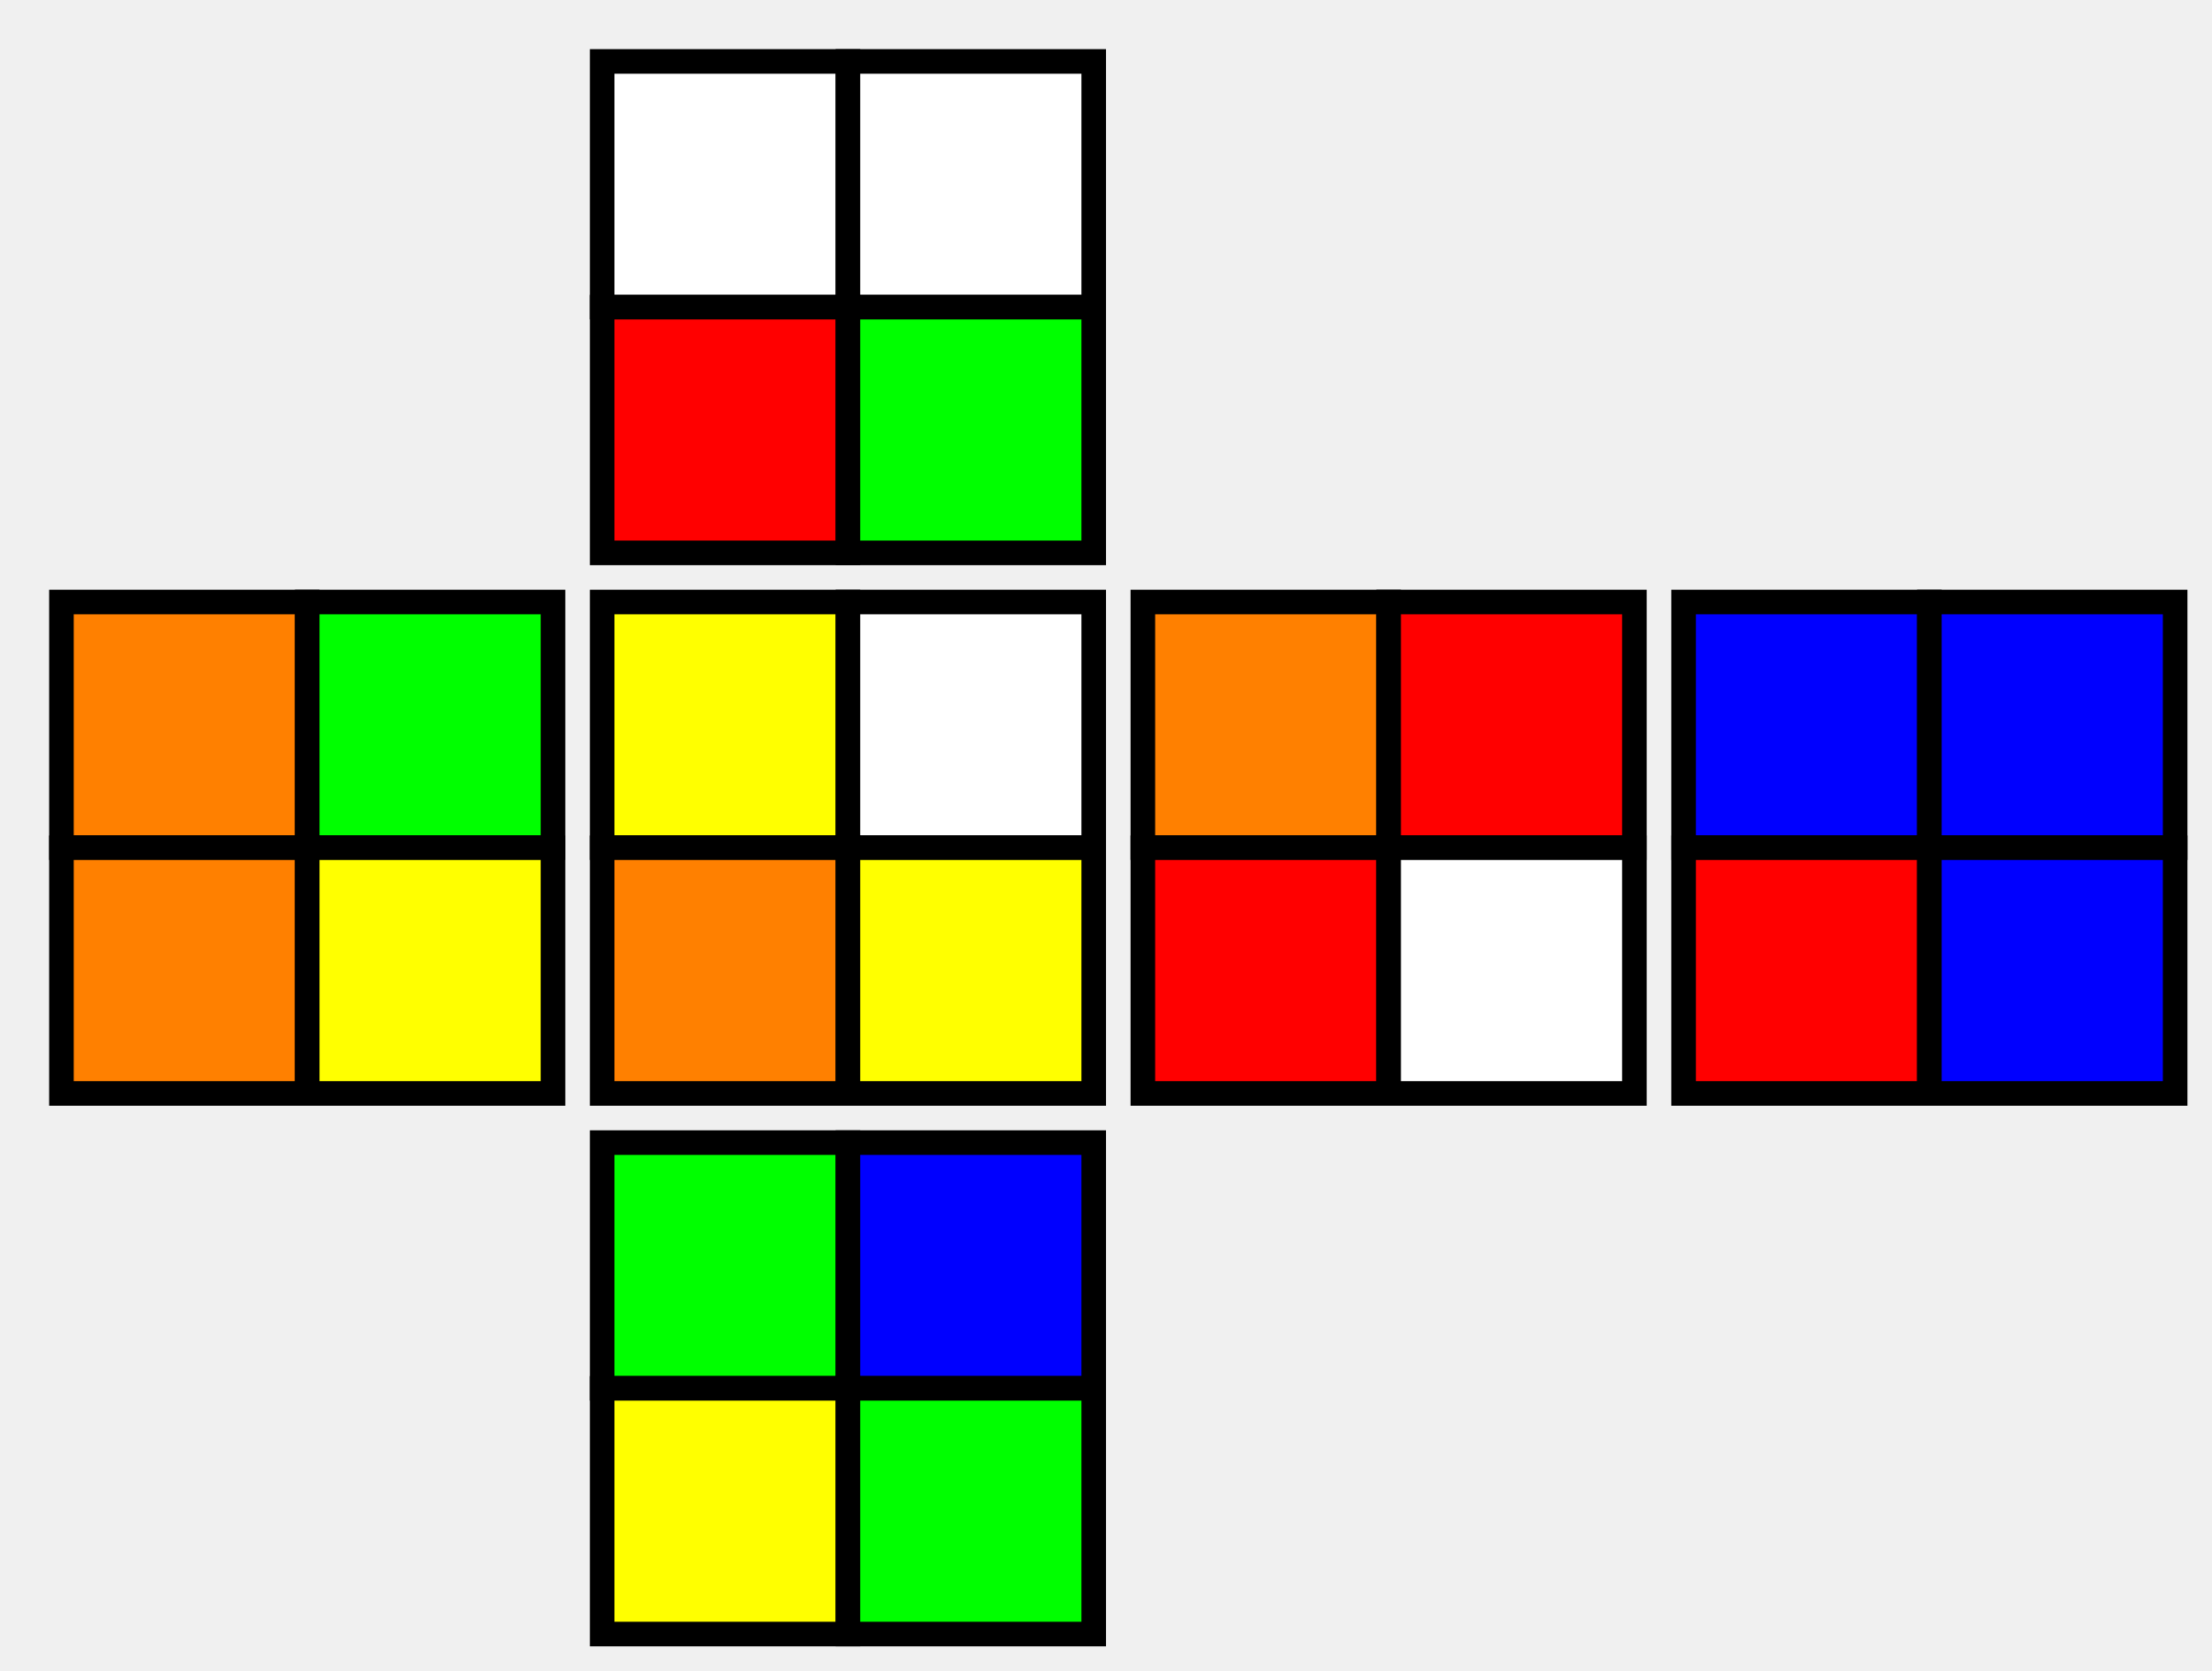
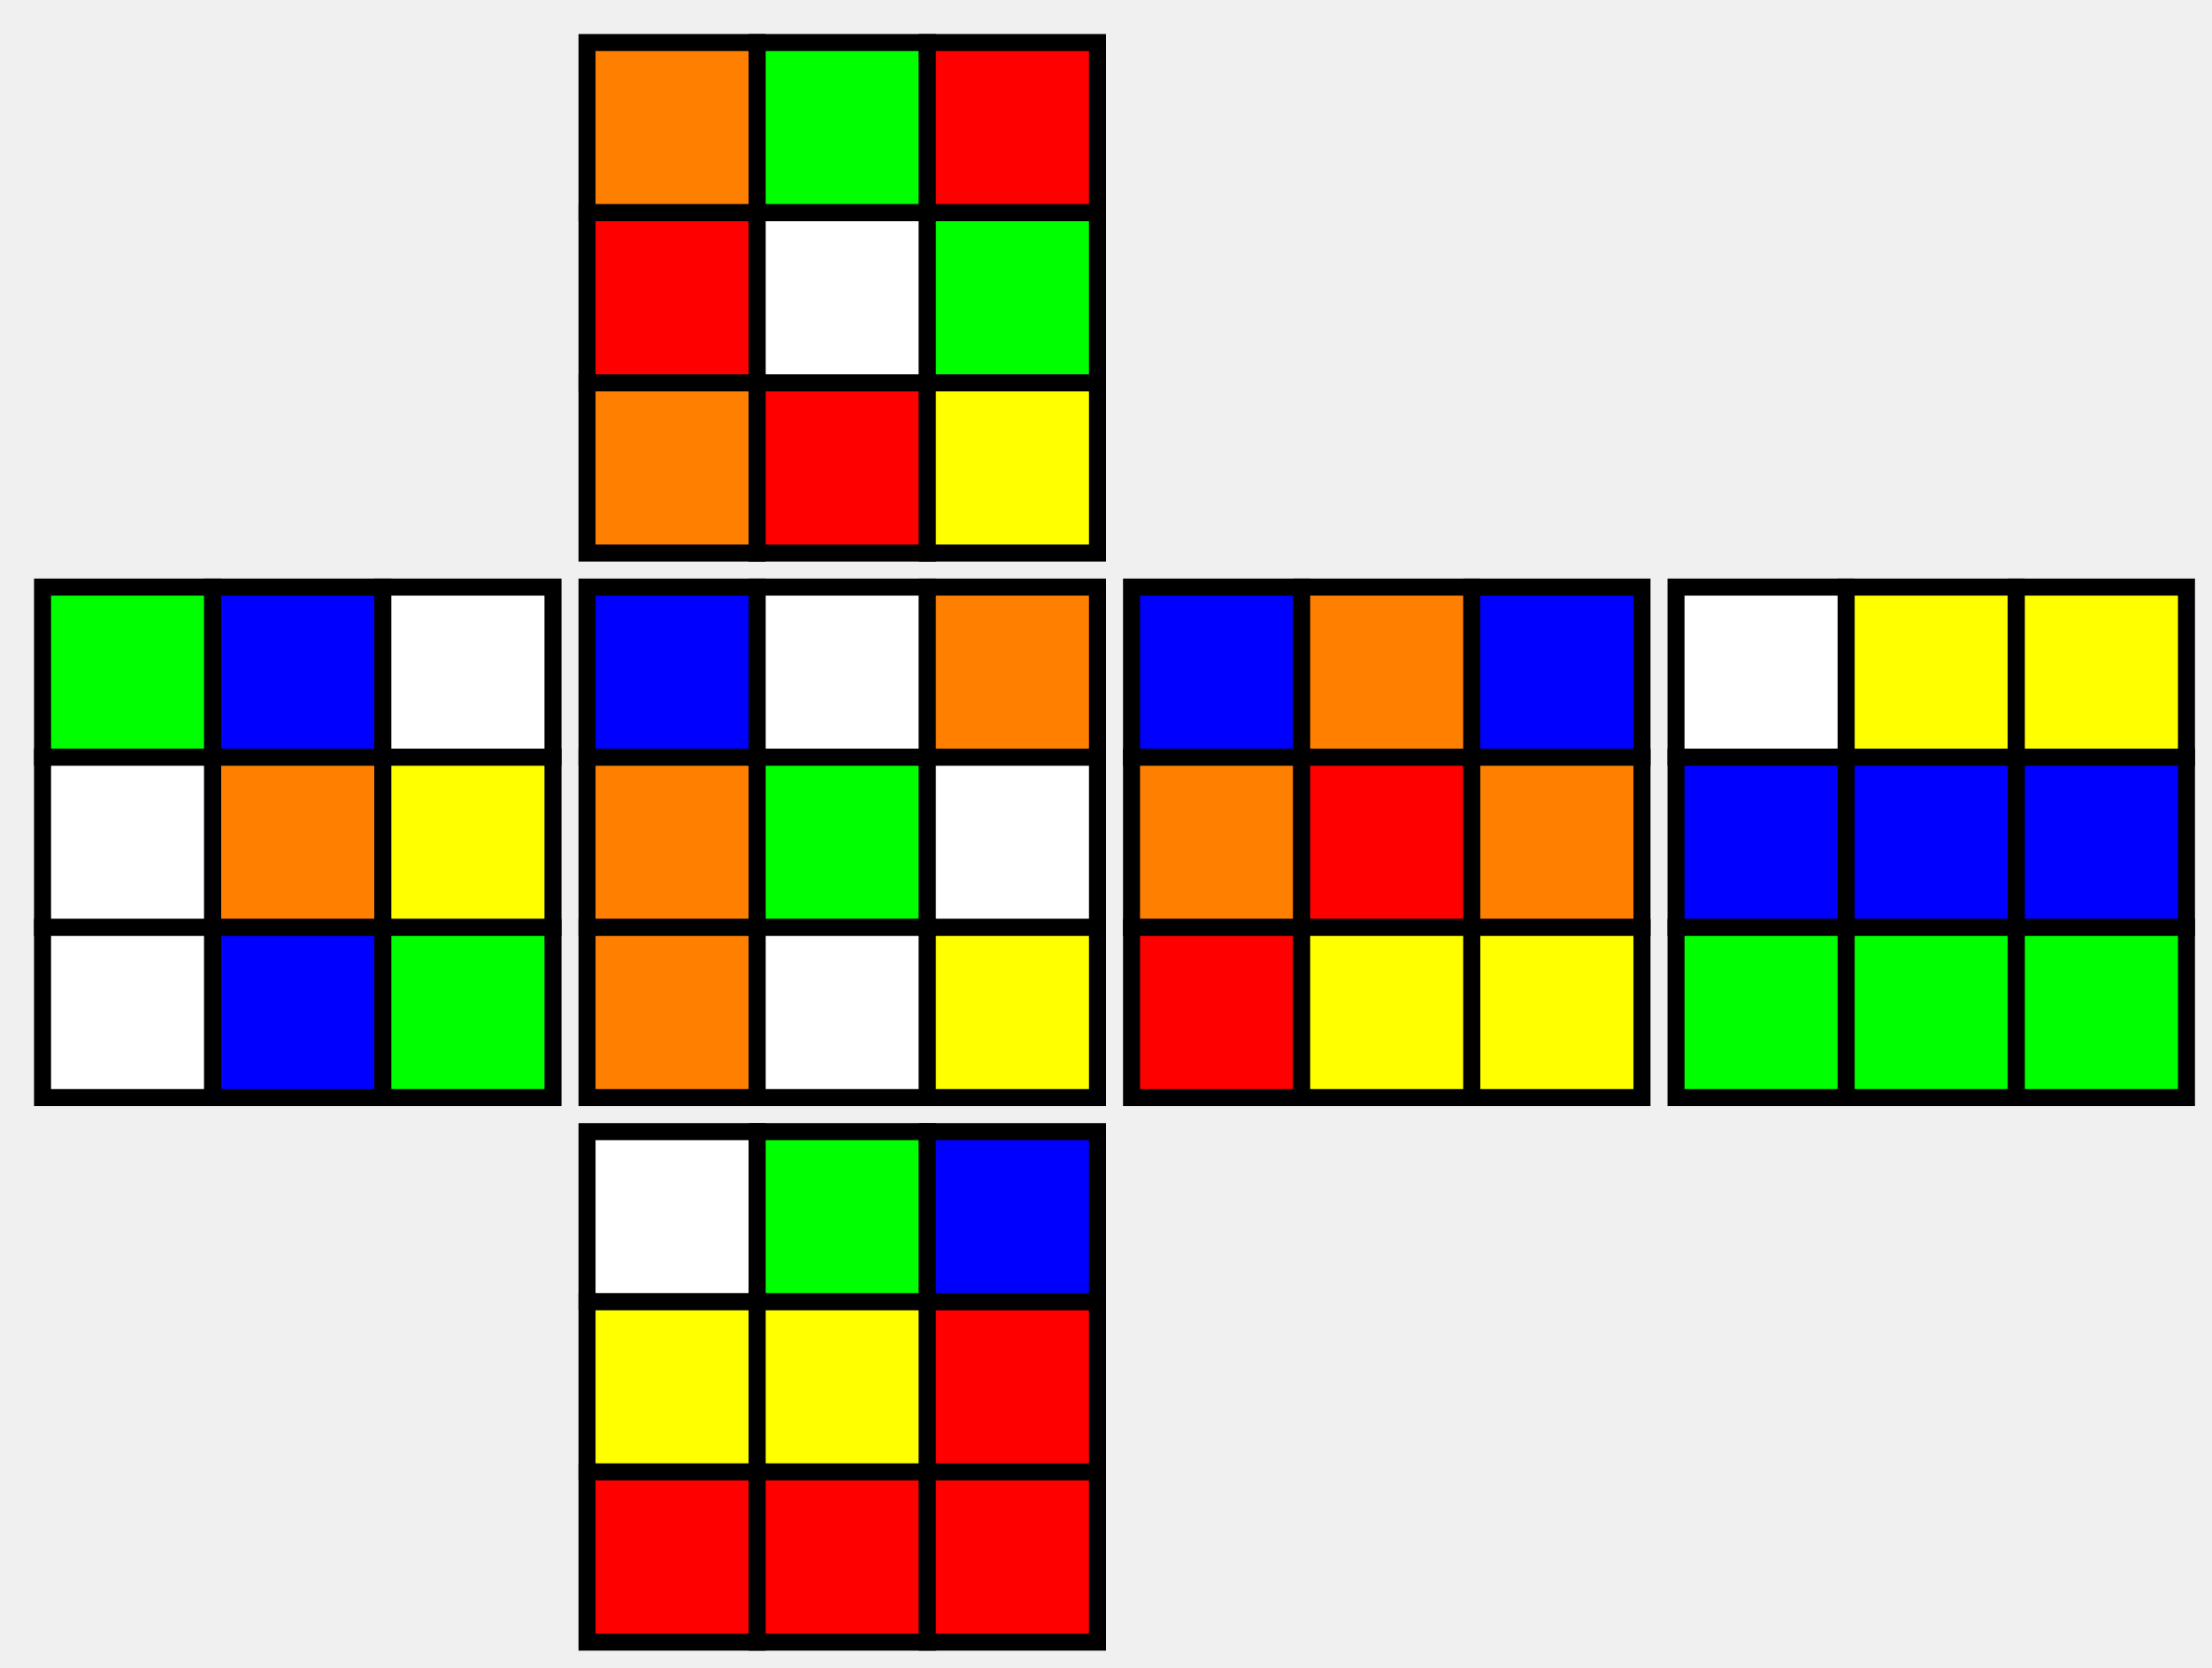
- <svg xmlns="http://www.w3.org/2000/svg" viewBox="0 0 90 68" width="90px" version="1.1" height="68px">
+ <svg xmlns="http://www.w3.org/2000/svg" viewBox="0 0 130 98" width="130px" version="1.1" height="98px">
  <g transform="matrix(1.0,0.0,0.0,1.0,0.5,0.5)">
-     <rect x="2.0" width="10.0" y="24.0" fill="#ff8000" stroke="#000000" height="10.0">
+     <rect x="2.0" width="10.0" y="34.0" fill="#00ff00" stroke="#000000" height="10.0">
		</rect>
-     <rect x="12.0" width="10.0" y="24.0" fill="#00ff00" stroke="#000000" height="10.0">
+     <rect x="12.0" width="10.0" y="34.0" fill="#0000ff" stroke="#000000" height="10.0">
		</rect>
-     <rect x="2.0" width="10.0" y="34.0" fill="#ff8000" stroke="#000000" height="10.0">
+     <rect x="22.0" width="10.0" y="34.0" fill="#ffffff" stroke="#000000" height="10.0">
		</rect>
-     <rect x="12.0" width="10.0" y="34.0" fill="#ffff00" stroke="#000000" height="10.0">
+     <rect x="2.0" width="10.0" y="44.0" fill="#ffffff" stroke="#000000" height="10.0">
		</rect>
-     <rect x="24.0" width="10.0" y="46.0" fill="#00ff00" stroke="#000000" height="10.0">
+     <rect x="12.0" width="10.0" y="44.0" fill="#ff8000" stroke="#000000" height="10.0">
		</rect>
-     <rect x="34.0" width="10.0" y="46.0" fill="#0000ff" stroke="#000000" height="10.0">
+     <rect x="22.0" width="10.0" y="44.0" fill="#ffff00" stroke="#000000" height="10.0">
		</rect>
-     <rect x="24.0" width="10.0" y="56.0" fill="#ffff00" stroke="#000000" height="10.0">
+     <rect x="2.0" width="10.0" y="54.0" fill="#ffffff" stroke="#000000" height="10.0">
		</rect>
-     <rect x="34.0" width="10.0" y="56.0" fill="#00ff00" stroke="#000000" height="10.0">
+     <rect x="12.0" width="10.0" y="54.0" fill="#0000ff" stroke="#000000" height="10.0">
		</rect>
-     <rect x="68.0" width="10.0" y="24.0" fill="#0000ff" stroke="#000000" height="10.0">
+     <rect x="22.0" width="10.0" y="54.0" fill="#00ff00" stroke="#000000" height="10.0">
		</rect>
-     <rect x="78.0" width="10.0" y="24.0" fill="#0000ff" stroke="#000000" height="10.0">
+     <rect x="34.0" width="10.0" y="66.0" fill="#ffffff" stroke="#000000" height="10.0">
		</rect>
-     <rect x="68.0" width="10.0" y="34.0" fill="#ff0000" stroke="#000000" height="10.0">
+     <rect x="44.0" width="10.0" y="66.0" fill="#00ff00" stroke="#000000" height="10.0">
		</rect>
-     <rect x="78.0" width="10.0" y="34.0" fill="#0000ff" stroke="#000000" height="10.0">
+     <rect x="54.0" width="10.0" y="66.0" fill="#0000ff" stroke="#000000" height="10.0">
		</rect>
-     <rect x="46.0" width="10.0" y="24.0" fill="#ff8000" stroke="#000000" height="10.0">
+     <rect x="34.0" width="10.0" y="76.0" fill="#ffff00" stroke="#000000" height="10.0">
		</rect>
-     <rect x="56.0" width="10.0" y="24.0" fill="#ff0000" stroke="#000000" height="10.0">
+     <rect x="44.0" width="10.0" y="76.0" fill="#ffff00" stroke="#000000" height="10.0">
		</rect>
-     <rect x="46.0" width="10.0" y="34.0" fill="#ff0000" stroke="#000000" height="10.0">
+     <rect x="54.0" width="10.0" y="76.0" fill="#ff0000" stroke="#000000" height="10.0">
		</rect>
-     <rect x="56.0" width="10.0" y="34.0" fill="#ffffff" stroke="#000000" height="10.0">
+     <rect x="34.0" width="10.0" y="86.0" fill="#ff0000" stroke="#000000" height="10.0">
		</rect>
-     <rect x="24.0" width="10.0" y="2.0" fill="#ffffff" stroke="#000000" height="10.0">
+     <rect x="44.0" width="10.0" y="86.0" fill="#ff0000" stroke="#000000" height="10.0">
		</rect>
-     <rect x="34.0" width="10.0" y="2.0" fill="#ffffff" stroke="#000000" height="10.0">
+     <rect x="54.0" width="10.0" y="86.0" fill="#ff0000" stroke="#000000" height="10.0">
		</rect>
-     <rect x="24.0" width="10.0" y="12.0" fill="#ff0000" stroke="#000000" height="10.0">
+     <rect x="98.0" width="10.0" y="34.0" fill="#ffffff" stroke="#000000" height="10.0">
		</rect>
-     <rect x="34.0" width="10.0" y="12.0" fill="#00ff00" stroke="#000000" height="10.0">
+     <rect x="108.0" width="10.0" y="34.0" fill="#ffff00" stroke="#000000" height="10.0">
		</rect>
-     <rect x="24.0" width="10.0" y="24.0" fill="#ffff00" stroke="#000000" height="10.0">
+     <rect x="118.0" width="10.0" y="34.0" fill="#ffff00" stroke="#000000" height="10.0">
		</rect>
-     <rect x="34.0" width="10.0" y="24.0" fill="#ffffff" stroke="#000000" height="10.0">
+     <rect x="98.0" width="10.0" y="44.0" fill="#0000ff" stroke="#000000" height="10.0">
		</rect>
-     <rect x="24.0" width="10.0" y="34.0" fill="#ff8000" stroke="#000000" height="10.0">
+     <rect x="108.0" width="10.0" y="44.0" fill="#0000ff" stroke="#000000" height="10.0">
		</rect>
-     <rect x="34.0" width="10.0" y="34.0" fill="#ffff00" stroke="#000000" height="10.0">
+     <rect x="118.0" width="10.0" y="44.0" fill="#0000ff" stroke="#000000" height="10.0">
+ 		</rect>
+     <rect x="98.0" width="10.0" y="54.0" fill="#00ff00" stroke="#000000" height="10.0">
+ 		</rect>
+     <rect x="108.0" width="10.0" y="54.0" fill="#00ff00" stroke="#000000" height="10.0">
+ 		</rect>
+     <rect x="118.0" width="10.0" y="54.0" fill="#00ff00" stroke="#000000" height="10.0">
+ 		</rect>
+     <rect x="66.0" width="10.0" y="34.0" fill="#0000ff" stroke="#000000" height="10.0">
+ 		</rect>
+     <rect x="76.0" width="10.0" y="34.0" fill="#ff8000" stroke="#000000" height="10.0">
+ 		</rect>
+     <rect x="86.0" width="10.0" y="34.0" fill="#0000ff" stroke="#000000" height="10.0">
+ 		</rect>
+     <rect x="66.0" width="10.0" y="44.0" fill="#ff8000" stroke="#000000" height="10.0">
+ 		</rect>
+     <rect x="76.0" width="10.0" y="44.0" fill="#ff0000" stroke="#000000" height="10.0">
+ 		</rect>
+     <rect x="86.0" width="10.0" y="44.0" fill="#ff8000" stroke="#000000" height="10.0">
+ 		</rect>
+     <rect x="66.0" width="10.0" y="54.0" fill="#ff0000" stroke="#000000" height="10.0">
+ 		</rect>
+     <rect x="76.0" width="10.0" y="54.0" fill="#ffff00" stroke="#000000" height="10.0">
+ 		</rect>
+     <rect x="86.0" width="10.0" y="54.0" fill="#ffff00" stroke="#000000" height="10.0">
+ 		</rect>
+     <rect x="34.0" width="10.0" y="2.0" fill="#ff8000" stroke="#000000" height="10.0">
+ 		</rect>
+     <rect x="44.0" width="10.0" y="2.0" fill="#00ff00" stroke="#000000" height="10.0">
+ 		</rect>
+     <rect x="54.0" width="10.0" y="2.0" fill="#ff0000" stroke="#000000" height="10.0">
+ 		</rect>
+     <rect x="34.0" width="10.0" y="12.0" fill="#ff0000" stroke="#000000" height="10.0">
+ 		</rect>
+     <rect x="44.0" width="10.0" y="12.0" fill="#ffffff" stroke="#000000" height="10.0">
+ 		</rect>
+     <rect x="54.0" width="10.0" y="12.0" fill="#00ff00" stroke="#000000" height="10.0">
+ 		</rect>
+     <rect x="34.0" width="10.0" y="22.0" fill="#ff8000" stroke="#000000" height="10.0">
+ 		</rect>
+     <rect x="44.0" width="10.0" y="22.0" fill="#ff0000" stroke="#000000" height="10.0">
+ 		</rect>
+     <rect x="54.0" width="10.0" y="22.0" fill="#ffff00" stroke="#000000" height="10.0">
+ 		</rect>
+     <rect x="34.0" width="10.0" y="34.0" fill="#0000ff" stroke="#000000" height="10.0">
+ 		</rect>
+     <rect x="44.0" width="10.0" y="34.0" fill="#ffffff" stroke="#000000" height="10.0">
+ 		</rect>
+     <rect x="54.0" width="10.0" y="34.0" fill="#ff8000" stroke="#000000" height="10.0">
+ 		</rect>
+     <rect x="34.0" width="10.0" y="44.0" fill="#ff8000" stroke="#000000" height="10.0">
+ 		</rect>
+     <rect x="44.0" width="10.0" y="44.0" fill="#00ff00" stroke="#000000" height="10.0">
+ 		</rect>
+     <rect x="54.0" width="10.0" y="44.0" fill="#ffffff" stroke="#000000" height="10.0">
+ 		</rect>
+     <rect x="34.0" width="10.0" y="54.0" fill="#ff8000" stroke="#000000" height="10.0">
+ 		</rect>
+     <rect x="44.0" width="10.0" y="54.0" fill="#ffffff" stroke="#000000" height="10.0">
+ 		</rect>
+     <rect x="54.0" width="10.0" y="54.0" fill="#ffff00" stroke="#000000" height="10.0">
		</rect>
  </g>
</svg>
